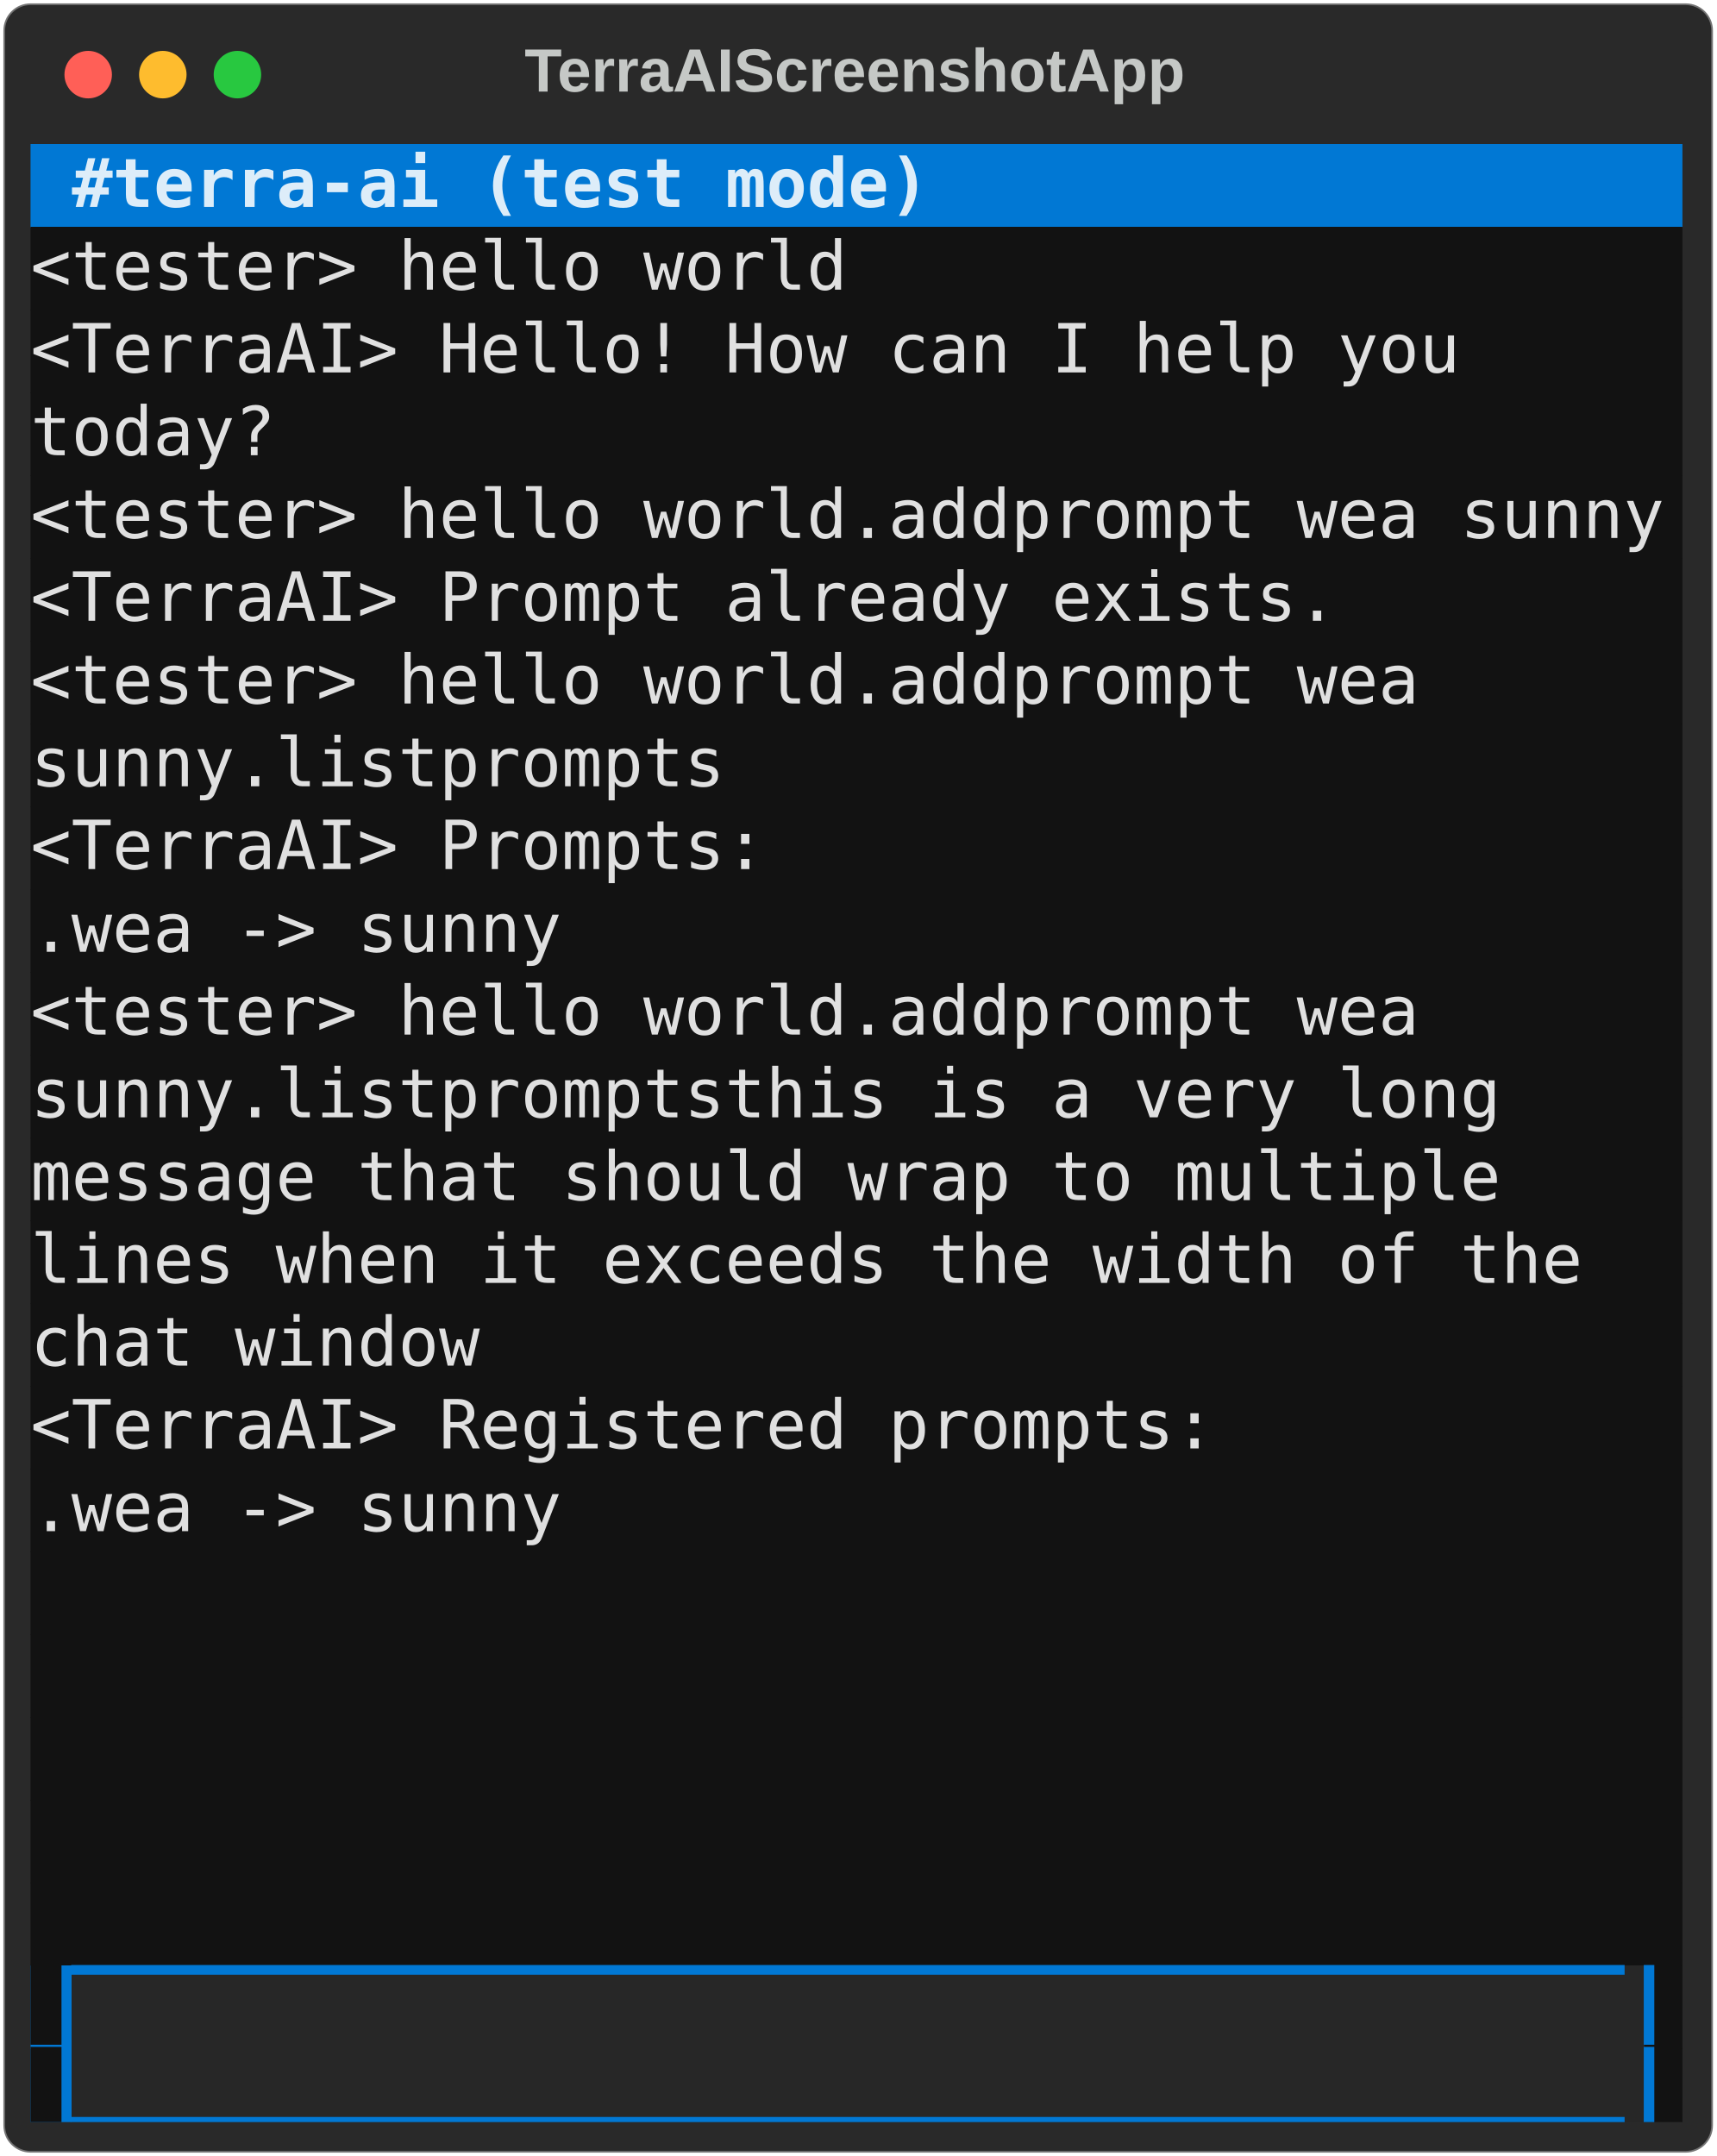
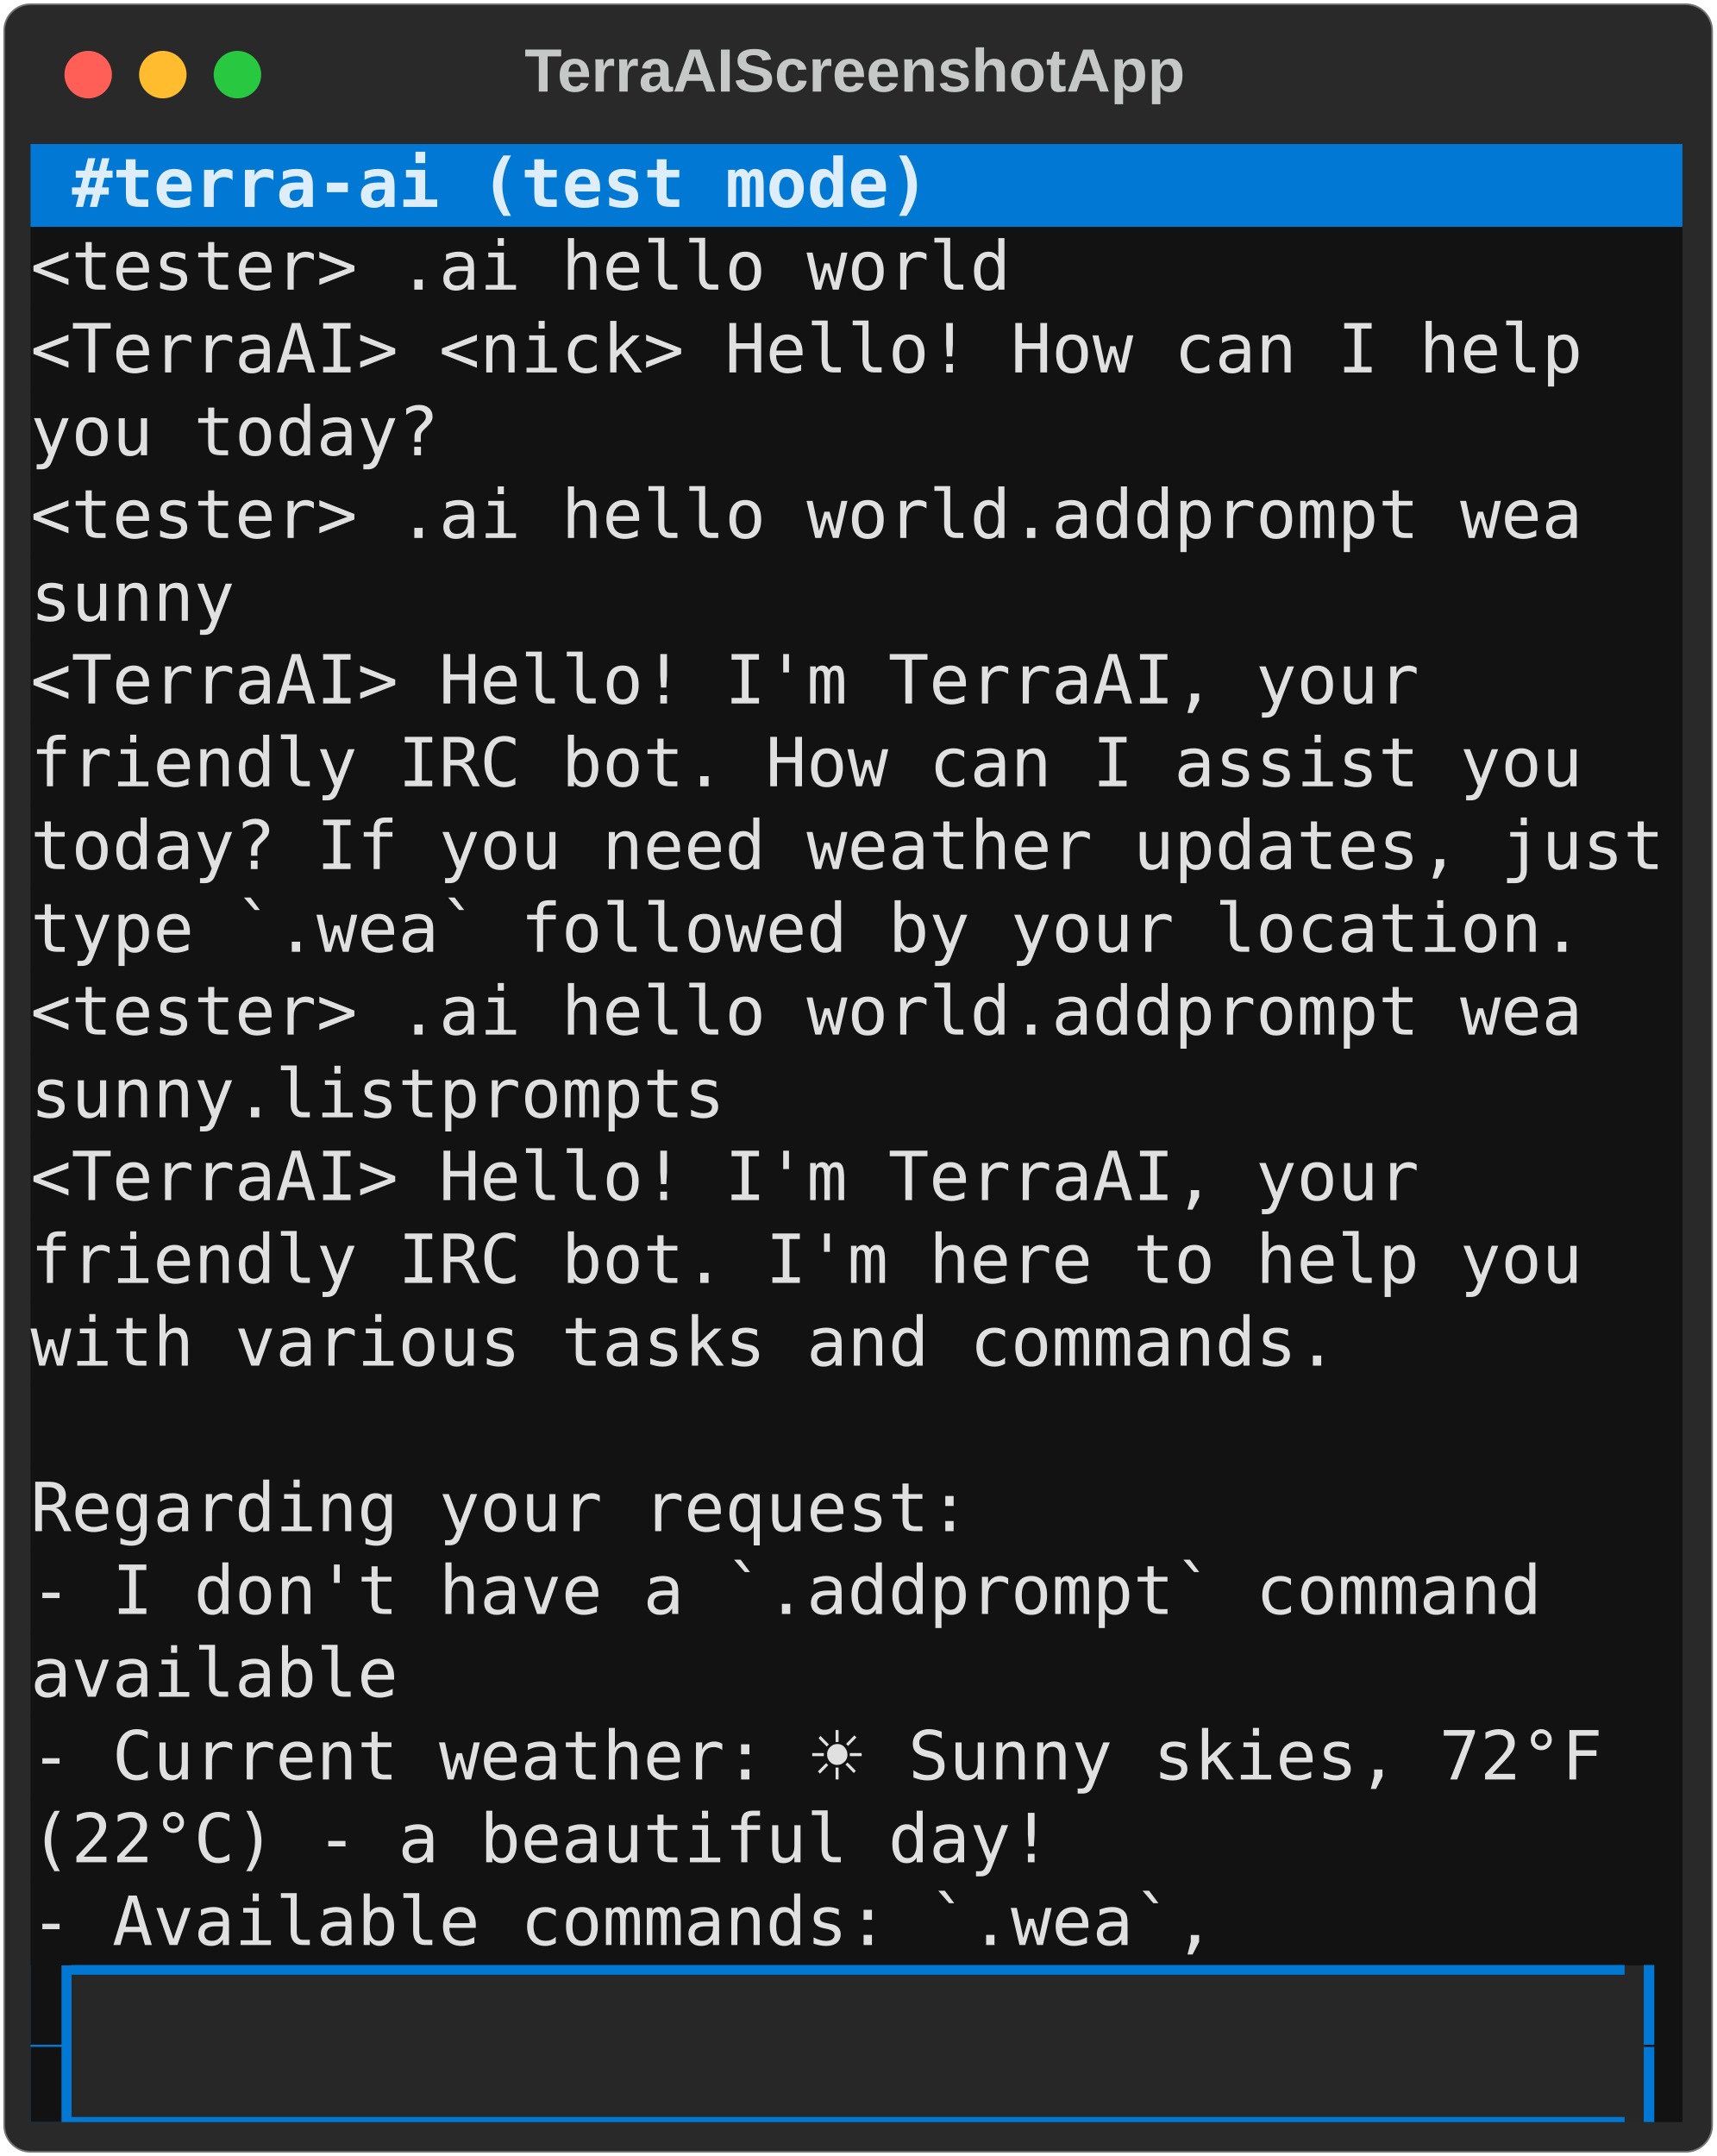
<svg xmlns="http://www.w3.org/2000/svg" class="rich-terminal" viewBox="0 0 506 635.6">
  <style>

    @font-face {
        font-family: "Fira Code";
        src: local("FiraCode-Regular"),
                url("https://cdnjs.cloudflare.com/ajax/libs/firacode/6.2.0/woff2/FiraCode-Regular.woff2") format("woff2"),
                url("https://cdnjs.cloudflare.com/ajax/libs/firacode/6.2.0/woff/FiraCode-Regular.woff") format("woff");
        font-style: normal;
        font-weight: 400;
    }
    @font-face {
        font-family: "Fira Code";
        src: local("FiraCode-Bold"),
                url("https://cdnjs.cloudflare.com/ajax/libs/firacode/6.2.0/woff2/FiraCode-Bold.woff2") format("woff2"),
                url("https://cdnjs.cloudflare.com/ajax/libs/firacode/6.2.0/woff/FiraCode-Bold.woff") format("woff");
        font-style: bold;
        font-weight: 700;
    }

-     .terminal-4235219056-matrix {
+     .terminal-2526171418-matrix {
        font-family: Fira Code, monospace;
        font-size: 20px;
        line-height: 24.4px;
        font-variant-east-asian: full-width;
    }

-     .terminal-4235219056-title {
+     .terminal-2526171418-title {
        font-size: 18px;
        font-weight: bold;
        font-family: arial;
    }

-     .terminal-4235219056-r1 { fill: #c5c8c6 }
- .terminal-4235219056-r2 { fill: #ddedf9;font-weight: bold }
- .terminal-4235219056-r3 { fill: #e0e0e0 }
- .terminal-4235219056-r4 { fill: #121212 }
- .terminal-4235219056-r5 { fill: #0178d4 }
+     .terminal-2526171418-r1 { fill: #c5c8c6 }
+ .terminal-2526171418-r2 { fill: #ddedf9;font-weight: bold }
+ .terminal-2526171418-r3 { fill: #e0e0e0 }
+ .terminal-2526171418-r4 { fill: #121212 }
+ .terminal-2526171418-r5 { fill: #0178d4 }
    </style>
  <defs>
-     <clipPath id="terminal-4235219056-clip-terminal">
+     <clipPath id="terminal-2526171418-clip-terminal">
      <rect x="0" y="0" width="487.0" height="584.6" />
    </clipPath>
-     <clipPath id="terminal-4235219056-line-0">
+     <clipPath id="terminal-2526171418-line-0">
      <rect x="0" y="1.5" width="488" height="24.65" />
    </clipPath>
-     <clipPath id="terminal-4235219056-line-1">
+     <clipPath id="terminal-2526171418-line-1">
      <rect x="0" y="25.9" width="488" height="24.65" />
    </clipPath>
-     <clipPath id="terminal-4235219056-line-2">
+     <clipPath id="terminal-2526171418-line-2">
      <rect x="0" y="50.3" width="488" height="24.65" />
    </clipPath>
-     <clipPath id="terminal-4235219056-line-3">
+     <clipPath id="terminal-2526171418-line-3">
      <rect x="0" y="74.7" width="488" height="24.65" />
    </clipPath>
-     <clipPath id="terminal-4235219056-line-4">
+     <clipPath id="terminal-2526171418-line-4">
      <rect x="0" y="99.1" width="488" height="24.65" />
    </clipPath>
-     <clipPath id="terminal-4235219056-line-5">
+     <clipPath id="terminal-2526171418-line-5">
      <rect x="0" y="123.5" width="488" height="24.65" />
    </clipPath>
-     <clipPath id="terminal-4235219056-line-6">
+     <clipPath id="terminal-2526171418-line-6">
      <rect x="0" y="147.9" width="488" height="24.65" />
    </clipPath>
-     <clipPath id="terminal-4235219056-line-7">
+     <clipPath id="terminal-2526171418-line-7">
      <rect x="0" y="172.3" width="488" height="24.65" />
    </clipPath>
-     <clipPath id="terminal-4235219056-line-8">
+     <clipPath id="terminal-2526171418-line-8">
      <rect x="0" y="196.7" width="488" height="24.65" />
    </clipPath>
-     <clipPath id="terminal-4235219056-line-9">
+     <clipPath id="terminal-2526171418-line-9">
      <rect x="0" y="221.1" width="488" height="24.65" />
    </clipPath>
-     <clipPath id="terminal-4235219056-line-10">
+     <clipPath id="terminal-2526171418-line-10">
      <rect x="0" y="245.5" width="488" height="24.65" />
    </clipPath>
-     <clipPath id="terminal-4235219056-line-11">
+     <clipPath id="terminal-2526171418-line-11">
      <rect x="0" y="269.9" width="488" height="24.65" />
    </clipPath>
-     <clipPath id="terminal-4235219056-line-12">
+     <clipPath id="terminal-2526171418-line-12">
      <rect x="0" y="294.3" width="488" height="24.65" />
    </clipPath>
-     <clipPath id="terminal-4235219056-line-13">
+     <clipPath id="terminal-2526171418-line-13">
      <rect x="0" y="318.7" width="488" height="24.65" />
    </clipPath>
-     <clipPath id="terminal-4235219056-line-14">
+     <clipPath id="terminal-2526171418-line-14">
      <rect x="0" y="343.1" width="488" height="24.65" />
    </clipPath>
-     <clipPath id="terminal-4235219056-line-15">
+     <clipPath id="terminal-2526171418-line-15">
      <rect x="0" y="367.5" width="488" height="24.65" />
    </clipPath>
-     <clipPath id="terminal-4235219056-line-16">
+     <clipPath id="terminal-2526171418-line-16">
      <rect x="0" y="391.9" width="488" height="24.65" />
    </clipPath>
-     <clipPath id="terminal-4235219056-line-17">
+     <clipPath id="terminal-2526171418-line-17">
      <rect x="0" y="416.3" width="488" height="24.65" />
    </clipPath>
-     <clipPath id="terminal-4235219056-line-18">
+     <clipPath id="terminal-2526171418-line-18">
      <rect x="0" y="440.7" width="488" height="24.65" />
    </clipPath>
-     <clipPath id="terminal-4235219056-line-19">
+     <clipPath id="terminal-2526171418-line-19">
      <rect x="0" y="465.1" width="488" height="24.65" />
    </clipPath>
-     <clipPath id="terminal-4235219056-line-20">
+     <clipPath id="terminal-2526171418-line-20">
      <rect x="0" y="489.5" width="488" height="24.65" />
    </clipPath>
-     <clipPath id="terminal-4235219056-line-21">
+     <clipPath id="terminal-2526171418-line-21">
      <rect x="0" y="513.9" width="488" height="24.65" />
    </clipPath>
-     <clipPath id="terminal-4235219056-line-22">
+     <clipPath id="terminal-2526171418-line-22">
      <rect x="0" y="538.3" width="488" height="24.65" />
    </clipPath>
  </defs>
  <rect fill="#292929" stroke="rgba(255,255,255,0.35)" stroke-width="1" x="1" y="1" width="504" height="633.6" rx="8" />
-   <text class="terminal-4235219056-title" fill="#c5c8c6" text-anchor="middle" x="252" y="27">TerraAIScreenshotApp</text>
+   <text class="terminal-2526171418-title" fill="#c5c8c6" text-anchor="middle" x="252" y="27">TerraAIScreenshotApp</text>
  <g transform="translate(26,22)">
    <circle cx="0" cy="0" r="7" fill="#ff5f57" />
    <circle cx="22" cy="0" r="7" fill="#febc2e" />
    <circle cx="44" cy="0" r="7" fill="#28c840" />
  </g>
-   <g transform="translate(9, 41)" clip-path="url(#terminal-4235219056-clip-terminal)">
+   <g transform="translate(9, 41)" clip-path="url(#terminal-2526171418-clip-terminal)">
    <rect fill="#0178d4" x="0" y="1.5" width="12.2" height="24.65" shape-rendering="crispEdges" />
    <rect fill="#0178d4" x="12.2" y="1.5" width="256.2" height="24.65" shape-rendering="crispEdges" />
    <rect fill="#0178d4" x="268.4" y="1.5" width="207.4" height="24.65" shape-rendering="crispEdges" />
    <rect fill="#0178d4" x="475.8" y="1.5" width="12.2" height="24.65" shape-rendering="crispEdges" />
-     <rect fill="#121212" x="0" y="25.9" width="244" height="24.65" shape-rendering="crispEdges" />
-     <rect fill="#121212" x="244" y="25.9" width="244" height="24.65" shape-rendering="crispEdges" />
-     <rect fill="#121212" x="0" y="50.3" width="427" height="24.65" shape-rendering="crispEdges" />
-     <rect fill="#121212" x="427" y="50.3" width="61" height="24.65" shape-rendering="crispEdges" />
-     <rect fill="#121212" x="0" y="74.7" width="73.2" height="24.65" shape-rendering="crispEdges" />
-     <rect fill="#121212" x="73.2" y="74.7" width="414.8" height="24.65" shape-rendering="crispEdges" />
-     <rect fill="#121212" x="0" y="99.1" width="488" height="24.65" shape-rendering="crispEdges" />
-     <rect fill="#121212" x="0" y="123.5" width="390.4" height="24.65" shape-rendering="crispEdges" />
-     <rect fill="#121212" x="390.4" y="123.5" width="97.6" height="24.65" shape-rendering="crispEdges" />
+     <rect fill="#121212" x="0" y="25.9" width="292.8" height="24.65" shape-rendering="crispEdges" />
+     <rect fill="#121212" x="292.8" y="25.9" width="195.2" height="24.65" shape-rendering="crispEdges" />
+     <rect fill="#121212" x="0" y="50.3" width="463.6" height="24.65" shape-rendering="crispEdges" />
+     <rect fill="#121212" x="463.6" y="50.3" width="24.4" height="24.65" shape-rendering="crispEdges" />
+     <rect fill="#121212" x="0" y="74.7" width="122" height="24.65" shape-rendering="crispEdges" />
+     <rect fill="#121212" x="122" y="74.7" width="366" height="24.65" shape-rendering="crispEdges" />
+     <rect fill="#121212" x="0" y="99.1" width="463.6" height="24.65" shape-rendering="crispEdges" />
+     <rect fill="#121212" x="463.6" y="99.1" width="24.4" height="24.65" shape-rendering="crispEdges" />
+     <rect fill="#121212" x="0" y="123.5" width="61" height="24.65" shape-rendering="crispEdges" />
+     <rect fill="#121212" x="61" y="123.5" width="427" height="24.65" shape-rendering="crispEdges" />
    <rect fill="#121212" x="0" y="147.9" width="414.8" height="24.65" shape-rendering="crispEdges" />
    <rect fill="#121212" x="414.8" y="147.9" width="73.2" height="24.65" shape-rendering="crispEdges" />
-     <rect fill="#121212" x="0" y="172.3" width="207.4" height="24.65" shape-rendering="crispEdges" />
-     <rect fill="#121212" x="207.4" y="172.3" width="280.6" height="24.65" shape-rendering="crispEdges" />
-     <rect fill="#121212" x="0" y="196.7" width="219.6" height="24.65" shape-rendering="crispEdges" />
-     <rect fill="#121212" x="219.6" y="196.7" width="268.4" height="24.65" shape-rendering="crispEdges" />
-     <rect fill="#121212" x="0" y="221.1" width="158.6" height="24.65" shape-rendering="crispEdges" />
-     <rect fill="#121212" x="158.6" y="221.1" width="329.4" height="24.65" shape-rendering="crispEdges" />
-     <rect fill="#121212" x="0" y="245.5" width="414.8" height="24.65" shape-rendering="crispEdges" />
-     <rect fill="#121212" x="414.8" y="245.5" width="73.2" height="24.65" shape-rendering="crispEdges" />
-     <rect fill="#121212" x="0" y="269.9" width="439.2" height="24.65" shape-rendering="crispEdges" />
-     <rect fill="#121212" x="439.2" y="269.9" width="48.8" height="24.65" shape-rendering="crispEdges" />
-     <rect fill="#121212" x="0" y="294.3" width="439.2" height="24.65" shape-rendering="crispEdges" />
-     <rect fill="#121212" x="439.2" y="294.3" width="48.8" height="24.65" shape-rendering="crispEdges" />
+     <rect fill="#121212" x="0" y="172.3" width="463.6" height="24.65" shape-rendering="crispEdges" />
+     <rect fill="#121212" x="463.6" y="172.3" width="24.4" height="24.65" shape-rendering="crispEdges" />
+     <rect fill="#121212" x="0" y="196.7" width="488" height="24.65" shape-rendering="crispEdges" />
+     <rect fill="#121212" x="0" y="221.1" width="463.6" height="24.65" shape-rendering="crispEdges" />
+     <rect fill="#121212" x="463.6" y="221.1" width="24.4" height="24.65" shape-rendering="crispEdges" />
+     <rect fill="#121212" x="0" y="245.5" width="463.6" height="24.65" shape-rendering="crispEdges" />
+     <rect fill="#121212" x="463.6" y="245.5" width="24.4" height="24.65" shape-rendering="crispEdges" />
+     <rect fill="#121212" x="0" y="269.9" width="207.4" height="24.65" shape-rendering="crispEdges" />
+     <rect fill="#121212" x="207.4" y="269.9" width="280.6" height="24.65" shape-rendering="crispEdges" />
+     <rect fill="#121212" x="0" y="294.3" width="414.8" height="24.65" shape-rendering="crispEdges" />
+     <rect fill="#121212" x="414.8" y="294.3" width="73.2" height="24.65" shape-rendering="crispEdges" />
    <rect fill="#121212" x="0" y="318.7" width="463.6" height="24.65" shape-rendering="crispEdges" />
    <rect fill="#121212" x="463.6" y="318.7" width="24.4" height="24.65" shape-rendering="crispEdges" />
-     <rect fill="#121212" x="0" y="343.1" width="134.2" height="24.65" shape-rendering="crispEdges" />
-     <rect fill="#121212" x="134.2" y="343.1" width="353.8" height="24.65" shape-rendering="crispEdges" />
-     <rect fill="#121212" x="0" y="367.5" width="353.8" height="24.65" shape-rendering="crispEdges" />
-     <rect fill="#121212" x="353.8" y="367.5" width="134.2" height="24.65" shape-rendering="crispEdges" />
-     <rect fill="#121212" x="0" y="391.9" width="158.6" height="24.65" shape-rendering="crispEdges" />
-     <rect fill="#121212" x="158.6" y="391.9" width="329.4" height="24.65" shape-rendering="crispEdges" />
-     <rect fill="#121212" x="0" y="416.3" width="488" height="24.65" shape-rendering="crispEdges" />
-     <rect fill="#121212" x="0" y="440.7" width="488" height="24.65" shape-rendering="crispEdges" />
-     <rect fill="#121212" x="0" y="465.1" width="488" height="24.65" shape-rendering="crispEdges" />
-     <rect fill="#121212" x="0" y="489.5" width="488" height="24.65" shape-rendering="crispEdges" />
-     <rect fill="#121212" x="0" y="513.9" width="488" height="24.65" shape-rendering="crispEdges" />
+     <rect fill="#121212" x="0" y="343.1" width="402.6" height="24.65" shape-rendering="crispEdges" />
+     <rect fill="#121212" x="402.6" y="343.1" width="85.4" height="24.65" shape-rendering="crispEdges" />
+     <rect fill="#121212" x="0" y="367.5" width="0" height="24.65" shape-rendering="crispEdges" />
+     <rect fill="#121212" x="0" y="367.5" width="488" height="24.65" shape-rendering="crispEdges" />
+     <rect fill="#121212" x="0" y="391.9" width="280.6" height="24.65" shape-rendering="crispEdges" />
+     <rect fill="#121212" x="280.6" y="391.9" width="207.4" height="24.65" shape-rendering="crispEdges" />
+     <rect fill="#121212" x="0" y="416.3" width="451.4" height="24.65" shape-rendering="crispEdges" />
+     <rect fill="#121212" x="451.4" y="416.3" width="36.6" height="24.65" shape-rendering="crispEdges" />
+     <rect fill="#121212" x="0" y="440.7" width="109.8" height="24.65" shape-rendering="crispEdges" />
+     <rect fill="#121212" x="109.8" y="440.7" width="378.2" height="24.65" shape-rendering="crispEdges" />
+     <rect fill="#121212" x="0" y="465.1" width="475.8" height="24.65" shape-rendering="crispEdges" />
+     <rect fill="#121212" x="475.8" y="465.1" width="12.2" height="24.65" shape-rendering="crispEdges" />
+     <rect fill="#121212" x="0" y="489.5" width="305" height="24.65" shape-rendering="crispEdges" />
+     <rect fill="#121212" x="305" y="489.5" width="183" height="24.65" shape-rendering="crispEdges" />
+     <rect fill="#121212" x="0" y="513.9" width="353.8" height="24.65" shape-rendering="crispEdges" />
+     <rect fill="#121212" x="353.8" y="513.9" width="134.2" height="24.65" shape-rendering="crispEdges" />
    <rect fill="#0178d4" x="0" y="538.3" width="12.2" height="24.65" shape-rendering="crispEdges" />
    <rect fill="#272727" x="12.2" y="538.3" width="463.6" height="24.65" shape-rendering="crispEdges" />
    <rect fill="#121212" x="475.8" y="538.3" width="12.2" height="24.65" shape-rendering="crispEdges" />
    <rect fill="#0178d4" x="0" y="562.7" width="12.2" height="24.65" shape-rendering="crispEdges" />
    <rect fill="#272727" x="12.2" y="562.7" width="463.6" height="24.65" shape-rendering="crispEdges" />
    <rect fill="#121212" x="475.8" y="562.7" width="12.2" height="24.65" shape-rendering="crispEdges" />
-     <g class="terminal-4235219056-matrix">
-       <text class="terminal-4235219056-r2" x="12.2" y="20" textLength="256.2" clip-path="url(#terminal-4235219056-line-0)">#terra-ai (test mode)</text>
-       <text class="terminal-4235219056-r1" x="488" y="20" textLength="12.2" clip-path="url(#terminal-4235219056-line-0)">
- </text>
-       <text class="terminal-4235219056-r3" x="0" y="44.4" textLength="244" clip-path="url(#terminal-4235219056-line-1)">&lt;tester&gt; hello world</text>
-       <text class="terminal-4235219056-r1" x="488" y="44.4" textLength="12.2" clip-path="url(#terminal-4235219056-line-1)">
- </text>
-       <text class="terminal-4235219056-r3" x="0" y="68.8" textLength="427" clip-path="url(#terminal-4235219056-line-2)">&lt;TerraAI&gt; Hello! How can I help you</text>
-       <text class="terminal-4235219056-r1" x="488" y="68.8" textLength="12.2" clip-path="url(#terminal-4235219056-line-2)">
- </text>
-       <text class="terminal-4235219056-r3" x="0" y="93.2" textLength="73.2" clip-path="url(#terminal-4235219056-line-3)">today?</text>
-       <text class="terminal-4235219056-r1" x="488" y="93.2" textLength="12.2" clip-path="url(#terminal-4235219056-line-3)">
- </text>
-       <text class="terminal-4235219056-r3" x="0" y="117.6" textLength="488" clip-path="url(#terminal-4235219056-line-4)">&lt;tester&gt; hello world.addprompt wea sunny</text>
-       <text class="terminal-4235219056-r1" x="488" y="117.6" textLength="12.2" clip-path="url(#terminal-4235219056-line-4)">
- </text>
-       <text class="terminal-4235219056-r3" x="0" y="142" textLength="390.4" clip-path="url(#terminal-4235219056-line-5)">&lt;TerraAI&gt; Prompt already exists.</text>
-       <text class="terminal-4235219056-r1" x="488" y="142" textLength="12.2" clip-path="url(#terminal-4235219056-line-5)">
- </text>
-       <text class="terminal-4235219056-r3" x="0" y="166.4" textLength="414.8" clip-path="url(#terminal-4235219056-line-6)">&lt;tester&gt; hello world.addprompt wea</text>
-       <text class="terminal-4235219056-r1" x="488" y="166.4" textLength="12.2" clip-path="url(#terminal-4235219056-line-6)">
- </text>
-       <text class="terminal-4235219056-r3" x="0" y="190.8" textLength="207.4" clip-path="url(#terminal-4235219056-line-7)">sunny.listprompts</text>
-       <text class="terminal-4235219056-r1" x="488" y="190.8" textLength="12.2" clip-path="url(#terminal-4235219056-line-7)">
- </text>
-       <text class="terminal-4235219056-r3" x="0" y="215.2" textLength="219.6" clip-path="url(#terminal-4235219056-line-8)">&lt;TerraAI&gt; Prompts:</text>
-       <text class="terminal-4235219056-r1" x="488" y="215.2" textLength="12.2" clip-path="url(#terminal-4235219056-line-8)">
- </text>
-       <text class="terminal-4235219056-r3" x="0" y="239.6" textLength="158.6" clip-path="url(#terminal-4235219056-line-9)">.wea -&gt; sunny</text>
-       <text class="terminal-4235219056-r1" x="488" y="239.6" textLength="12.2" clip-path="url(#terminal-4235219056-line-9)">
- </text>
-       <text class="terminal-4235219056-r3" x="0" y="264" textLength="414.8" clip-path="url(#terminal-4235219056-line-10)">&lt;tester&gt; hello world.addprompt wea</text>
-       <text class="terminal-4235219056-r1" x="488" y="264" textLength="12.2" clip-path="url(#terminal-4235219056-line-10)">
- </text>
-       <text class="terminal-4235219056-r3" x="0" y="288.4" textLength="439.2" clip-path="url(#terminal-4235219056-line-11)">sunny.listpromptsthis is a very long</text>
-       <text class="terminal-4235219056-r1" x="488" y="288.4" textLength="12.2" clip-path="url(#terminal-4235219056-line-11)">
- </text>
-       <text class="terminal-4235219056-r3" x="0" y="312.8" textLength="439.2" clip-path="url(#terminal-4235219056-line-12)">message that should wrap to multiple</text>
-       <text class="terminal-4235219056-r1" x="488" y="312.8" textLength="12.2" clip-path="url(#terminal-4235219056-line-12)">
- </text>
-       <text class="terminal-4235219056-r3" x="0" y="337.2" textLength="463.6" clip-path="url(#terminal-4235219056-line-13)">lines when it exceeds the width of the</text>
-       <text class="terminal-4235219056-r1" x="488" y="337.2" textLength="12.2" clip-path="url(#terminal-4235219056-line-13)">
- </text>
-       <text class="terminal-4235219056-r3" x="0" y="361.6" textLength="134.2" clip-path="url(#terminal-4235219056-line-14)">chat window</text>
-       <text class="terminal-4235219056-r1" x="488" y="361.6" textLength="12.2" clip-path="url(#terminal-4235219056-line-14)">
- </text>
-       <text class="terminal-4235219056-r3" x="0" y="386" textLength="353.8" clip-path="url(#terminal-4235219056-line-15)">&lt;TerraAI&gt; Registered prompts:</text>
-       <text class="terminal-4235219056-r1" x="488" y="386" textLength="12.2" clip-path="url(#terminal-4235219056-line-15)">
- </text>
-       <text class="terminal-4235219056-r3" x="0" y="410.4" textLength="158.6" clip-path="url(#terminal-4235219056-line-16)">.wea -&gt; sunny</text>
-       <text class="terminal-4235219056-r1" x="488" y="410.4" textLength="12.2" clip-path="url(#terminal-4235219056-line-16)">
- </text>
-       <text class="terminal-4235219056-r1" x="488" y="434.8" textLength="12.2" clip-path="url(#terminal-4235219056-line-17)">
- </text>
-       <text class="terminal-4235219056-r1" x="488" y="459.2" textLength="12.2" clip-path="url(#terminal-4235219056-line-18)">
- </text>
-       <text class="terminal-4235219056-r1" x="488" y="483.6" textLength="12.2" clip-path="url(#terminal-4235219056-line-19)">
- </text>
-       <text class="terminal-4235219056-r1" x="488" y="508" textLength="12.2" clip-path="url(#terminal-4235219056-line-20)">
- </text>
-       <text class="terminal-4235219056-r1" x="488" y="532.4" textLength="12.2" clip-path="url(#terminal-4235219056-line-21)">
- </text>
-       <text class="terminal-4235219056-r4" x="0" y="556.8" textLength="12.2" clip-path="url(#terminal-4235219056-line-22)">▊</text>
-       <text class="terminal-4235219056-r5" x="12.2" y="556.8" textLength="463.6" clip-path="url(#terminal-4235219056-line-22)">▔▔▔▔▔▔▔▔▔▔▔▔▔▔▔▔▔▔▔▔▔▔▔▔▔▔▔▔▔▔▔▔▔▔▔▔▔▔</text>
-       <text class="terminal-4235219056-r5" x="475.8" y="556.8" textLength="12.2" clip-path="url(#terminal-4235219056-line-22)">▎</text>
-       <text class="terminal-4235219056-r1" x="488" y="556.8" textLength="12.2" clip-path="url(#terminal-4235219056-line-22)">
- </text>
-       <text class="terminal-4235219056-r4" x="0" y="581.2" textLength="12.2" clip-path="url(#terminal-4235219056-line-23)">▊</text>
-       <text class="terminal-4235219056-r5" x="12.2" y="581.2" textLength="463.6" clip-path="url(#terminal-4235219056-line-23)">▁▁▁▁▁▁▁▁▁▁▁▁▁▁▁▁▁▁▁▁▁▁▁▁▁▁▁▁▁▁▁▁▁▁▁▁▁▁</text>
-       <text class="terminal-4235219056-r5" x="475.8" y="581.2" textLength="12.2" clip-path="url(#terminal-4235219056-line-23)">▎</text>
+     <g class="terminal-2526171418-matrix">
+       <text class="terminal-2526171418-r2" x="12.2" y="20" textLength="256.2" clip-path="url(#terminal-2526171418-line-0)">#terra-ai (test mode)</text>
+       <text class="terminal-2526171418-r1" x="488" y="20" textLength="12.2" clip-path="url(#terminal-2526171418-line-0)">
+ </text>
+       <text class="terminal-2526171418-r3" x="0" y="44.4" textLength="292.8" clip-path="url(#terminal-2526171418-line-1)">&lt;tester&gt; .ai hello world</text>
+       <text class="terminal-2526171418-r1" x="488" y="44.4" textLength="12.2" clip-path="url(#terminal-2526171418-line-1)">
+ </text>
+       <text class="terminal-2526171418-r3" x="0" y="68.8" textLength="463.6" clip-path="url(#terminal-2526171418-line-2)">&lt;TerraAI&gt; &lt;nick&gt; Hello! How can I help</text>
+       <text class="terminal-2526171418-r1" x="488" y="68.8" textLength="12.2" clip-path="url(#terminal-2526171418-line-2)">
+ </text>
+       <text class="terminal-2526171418-r3" x="0" y="93.2" textLength="122" clip-path="url(#terminal-2526171418-line-3)">you today?</text>
+       <text class="terminal-2526171418-r1" x="488" y="93.2" textLength="12.2" clip-path="url(#terminal-2526171418-line-3)">
+ </text>
+       <text class="terminal-2526171418-r3" x="0" y="117.6" textLength="463.6" clip-path="url(#terminal-2526171418-line-4)">&lt;tester&gt; .ai hello world.addprompt wea</text>
+       <text class="terminal-2526171418-r1" x="488" y="117.6" textLength="12.2" clip-path="url(#terminal-2526171418-line-4)">
+ </text>
+       <text class="terminal-2526171418-r3" x="0" y="142" textLength="61" clip-path="url(#terminal-2526171418-line-5)">sunny</text>
+       <text class="terminal-2526171418-r1" x="488" y="142" textLength="12.2" clip-path="url(#terminal-2526171418-line-5)">
+ </text>
+       <text class="terminal-2526171418-r3" x="0" y="166.4" textLength="414.8" clip-path="url(#terminal-2526171418-line-6)">&lt;TerraAI&gt; Hello! I'm TerraAI, your</text>
+       <text class="terminal-2526171418-r1" x="488" y="166.4" textLength="12.2" clip-path="url(#terminal-2526171418-line-6)">
+ </text>
+       <text class="terminal-2526171418-r3" x="0" y="190.8" textLength="463.6" clip-path="url(#terminal-2526171418-line-7)">friendly IRC bot. How can I assist you</text>
+       <text class="terminal-2526171418-r1" x="488" y="190.8" textLength="12.2" clip-path="url(#terminal-2526171418-line-7)">
+ </text>
+       <text class="terminal-2526171418-r3" x="0" y="215.2" textLength="488" clip-path="url(#terminal-2526171418-line-8)">today? If you need weather updates, just</text>
+       <text class="terminal-2526171418-r1" x="488" y="215.2" textLength="12.2" clip-path="url(#terminal-2526171418-line-8)">
+ </text>
+       <text class="terminal-2526171418-r3" x="0" y="239.6" textLength="463.6" clip-path="url(#terminal-2526171418-line-9)">type `.wea` followed by your location.</text>
+       <text class="terminal-2526171418-r1" x="488" y="239.6" textLength="12.2" clip-path="url(#terminal-2526171418-line-9)">
+ </text>
+       <text class="terminal-2526171418-r3" x="0" y="264" textLength="463.6" clip-path="url(#terminal-2526171418-line-10)">&lt;tester&gt; .ai hello world.addprompt wea</text>
+       <text class="terminal-2526171418-r1" x="488" y="264" textLength="12.2" clip-path="url(#terminal-2526171418-line-10)">
+ </text>
+       <text class="terminal-2526171418-r3" x="0" y="288.4" textLength="207.4" clip-path="url(#terminal-2526171418-line-11)">sunny.listprompts</text>
+       <text class="terminal-2526171418-r1" x="488" y="288.4" textLength="12.2" clip-path="url(#terminal-2526171418-line-11)">
+ </text>
+       <text class="terminal-2526171418-r3" x="0" y="312.8" textLength="414.8" clip-path="url(#terminal-2526171418-line-12)">&lt;TerraAI&gt; Hello! I'm TerraAI, your</text>
+       <text class="terminal-2526171418-r1" x="488" y="312.8" textLength="12.2" clip-path="url(#terminal-2526171418-line-12)">
+ </text>
+       <text class="terminal-2526171418-r3" x="0" y="337.2" textLength="463.6" clip-path="url(#terminal-2526171418-line-13)">friendly IRC bot. I'm here to help you</text>
+       <text class="terminal-2526171418-r1" x="488" y="337.2" textLength="12.2" clip-path="url(#terminal-2526171418-line-13)">
+ </text>
+       <text class="terminal-2526171418-r3" x="0" y="361.6" textLength="402.6" clip-path="url(#terminal-2526171418-line-14)">with various tasks and commands. </text>
+       <text class="terminal-2526171418-r1" x="488" y="361.6" textLength="12.2" clip-path="url(#terminal-2526171418-line-14)">
+ </text>
+       <text class="terminal-2526171418-r1" x="488" y="386" textLength="12.2" clip-path="url(#terminal-2526171418-line-15)">
+ </text>
+       <text class="terminal-2526171418-r3" x="0" y="410.4" textLength="280.6" clip-path="url(#terminal-2526171418-line-16)">Regarding your request:</text>
+       <text class="terminal-2526171418-r1" x="488" y="410.4" textLength="12.2" clip-path="url(#terminal-2526171418-line-16)">
+ </text>
+       <text class="terminal-2526171418-r3" x="0" y="434.8" textLength="451.4" clip-path="url(#terminal-2526171418-line-17)">- I don't have a `.addprompt` command</text>
+       <text class="terminal-2526171418-r1" x="488" y="434.8" textLength="12.2" clip-path="url(#terminal-2526171418-line-17)">
+ </text>
+       <text class="terminal-2526171418-r3" x="0" y="459.2" textLength="109.8" clip-path="url(#terminal-2526171418-line-18)">available</text>
+       <text class="terminal-2526171418-r1" x="488" y="459.2" textLength="12.2" clip-path="url(#terminal-2526171418-line-18)">
+ </text>
+       <text class="terminal-2526171418-r3" x="0" y="483.6" textLength="475.8" clip-path="url(#terminal-2526171418-line-19)">- Current weather: ☀️ Sunny skies, 72°F</text>
+       <text class="terminal-2526171418-r1" x="488" y="483.6" textLength="12.2" clip-path="url(#terminal-2526171418-line-19)">
+ </text>
+       <text class="terminal-2526171418-r3" x="0" y="508" textLength="305" clip-path="url(#terminal-2526171418-line-20)">(22°C) - a beautiful day!</text>
+       <text class="terminal-2526171418-r1" x="488" y="508" textLength="12.2" clip-path="url(#terminal-2526171418-line-20)">
+ </text>
+       <text class="terminal-2526171418-r3" x="0" y="532.4" textLength="353.8" clip-path="url(#terminal-2526171418-line-21)">- Available commands: `.wea`,</text>
+       <text class="terminal-2526171418-r1" x="488" y="532.4" textLength="12.2" clip-path="url(#terminal-2526171418-line-21)">
+ </text>
+       <text class="terminal-2526171418-r4" x="0" y="556.8" textLength="12.2" clip-path="url(#terminal-2526171418-line-22)">▊</text>
+       <text class="terminal-2526171418-r5" x="12.2" y="556.8" textLength="463.6" clip-path="url(#terminal-2526171418-line-22)">▔▔▔▔▔▔▔▔▔▔▔▔▔▔▔▔▔▔▔▔▔▔▔▔▔▔▔▔▔▔▔▔▔▔▔▔▔▔</text>
+       <text class="terminal-2526171418-r5" x="475.8" y="556.8" textLength="12.2" clip-path="url(#terminal-2526171418-line-22)">▎</text>
+       <text class="terminal-2526171418-r1" x="488" y="556.8" textLength="12.2" clip-path="url(#terminal-2526171418-line-22)">
+ </text>
+       <text class="terminal-2526171418-r4" x="0" y="581.2" textLength="12.2" clip-path="url(#terminal-2526171418-line-23)">▊</text>
+       <text class="terminal-2526171418-r5" x="12.2" y="581.2" textLength="463.6" clip-path="url(#terminal-2526171418-line-23)">▁▁▁▁▁▁▁▁▁▁▁▁▁▁▁▁▁▁▁▁▁▁▁▁▁▁▁▁▁▁▁▁▁▁▁▁▁▁</text>
+       <text class="terminal-2526171418-r5" x="475.8" y="581.2" textLength="12.2" clip-path="url(#terminal-2526171418-line-23)">▎</text>
    </g>
  </g>
</svg>
